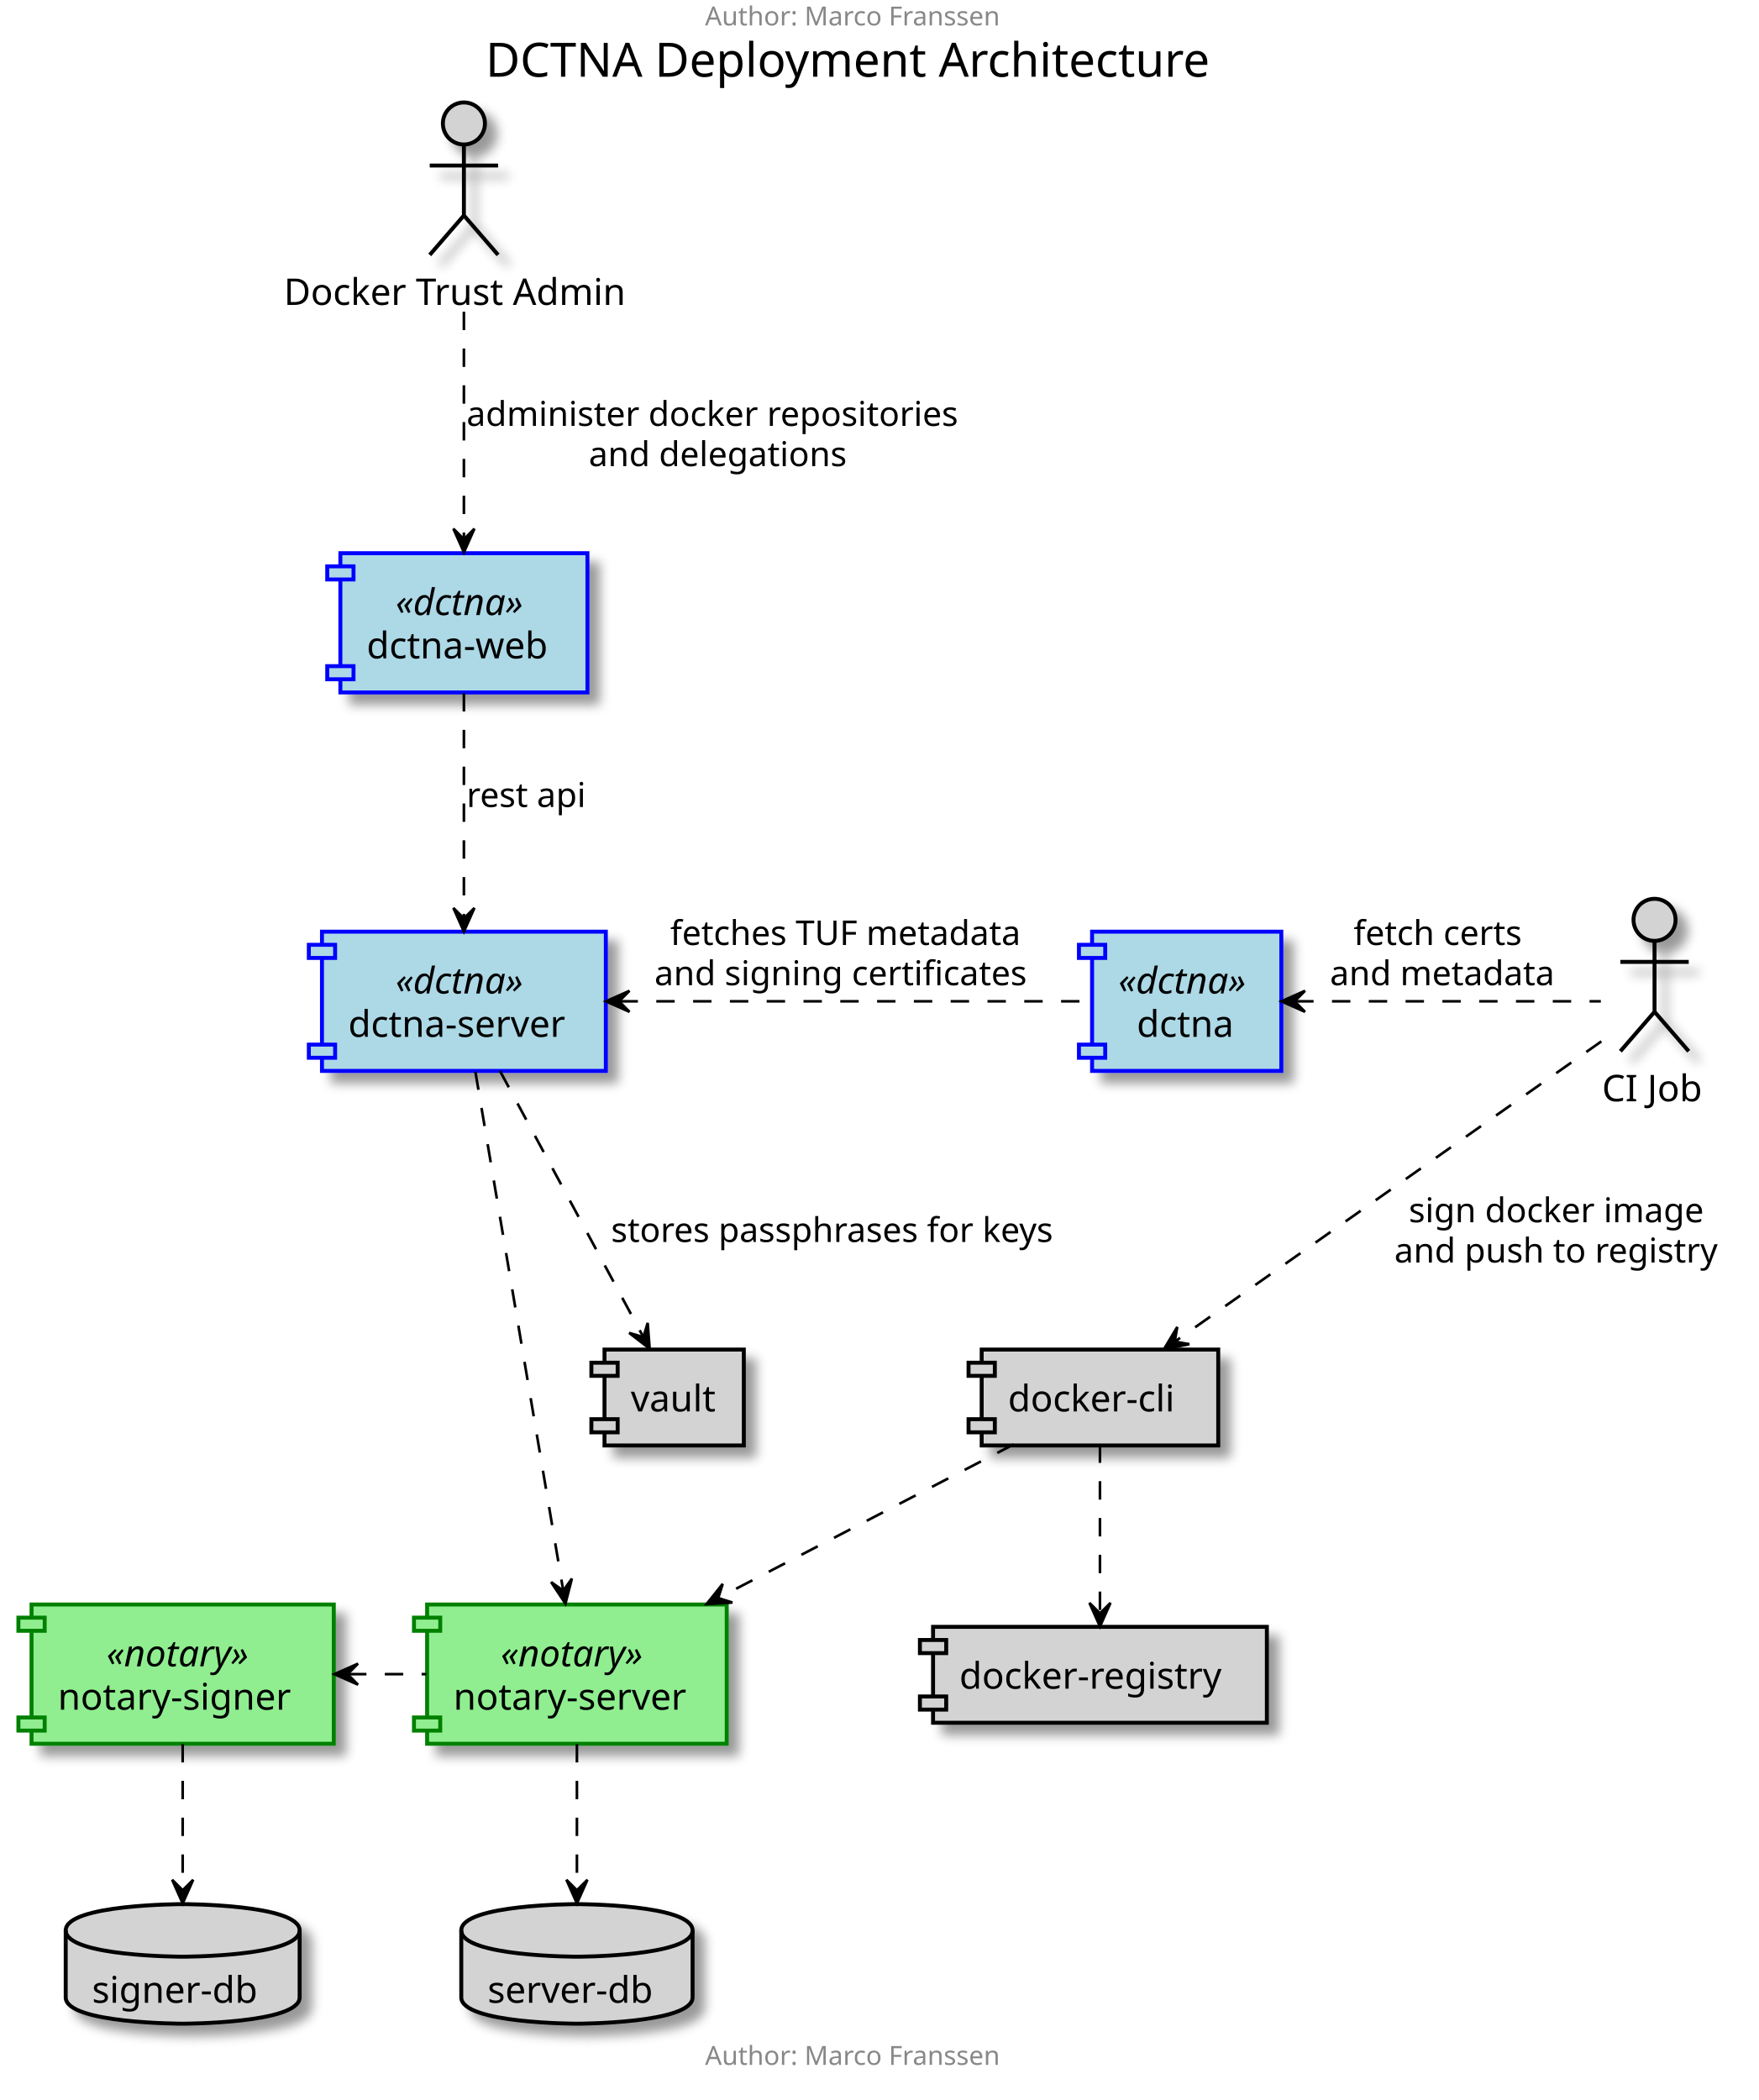
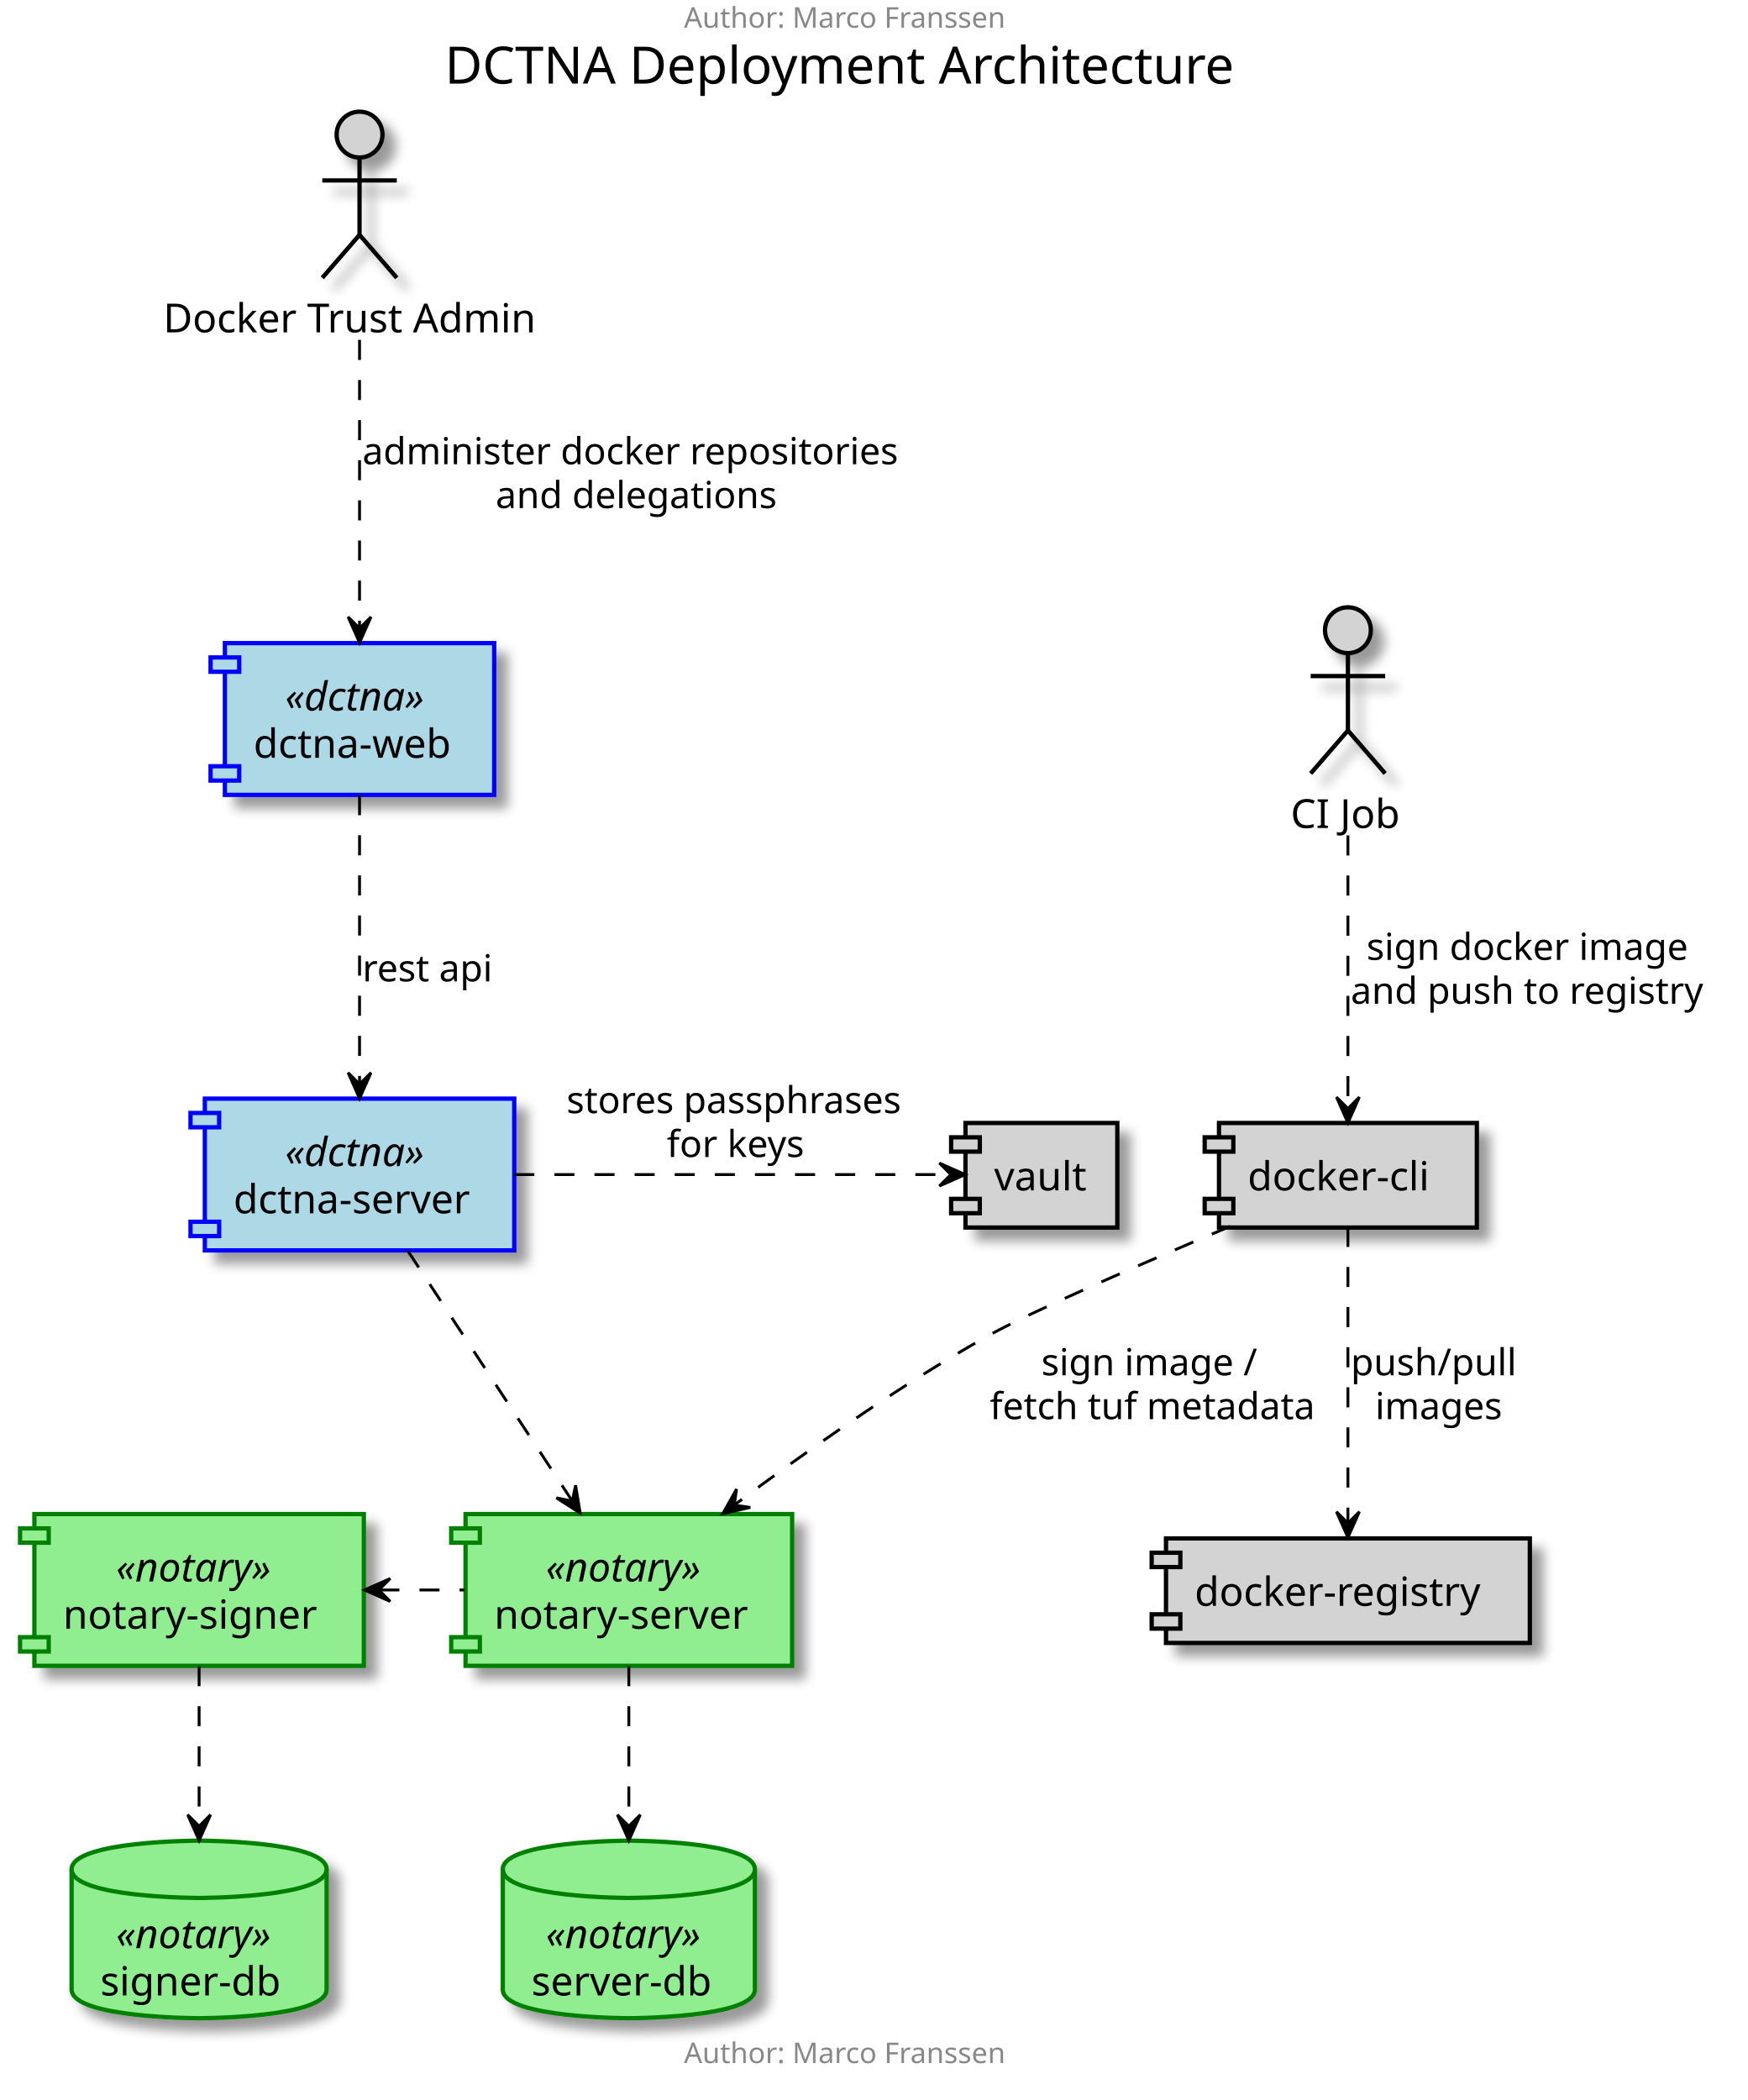
- <svg xmlns="http://www.w3.org/2000/svg" contentScriptType="application/ecmascript" contentStyleType="text/css" height="799px" preserveAspectRatio="none" style="width:669px;height:799px;" version="1.1" viewBox="0 0 669 799" width="669px" zoomAndPan="magnify">
+ <svg xmlns="http://www.w3.org/2000/svg" contentScriptType="application/ecmascript" contentStyleType="text/css" height="733px" preserveAspectRatio="none" style="width:610px;height:733px;" version="1.1" viewBox="0 0 610 733" width="610px" zoomAndPan="magnify">
  <defs>
-     <filter height="300%" id="fzk9zyjpa6o89" width="300%" x="-1" y="-1">
+     <filter height="300%" id="ffj85ajf6muy" width="300%" x="-1" y="-1">
      <feGaussianBlur result="blurOut" stdDeviation="2.0" />
      <feColorMatrix in="blurOut" result="blurOut2" type="matrix" values="0 0 0 0 0 0 0 0 0 0 0 0 0 0 0 0 0 0 .4 0" />
      <feOffset dx="4.0" dy="4.0" in="blurOut2" result="blurOut3" />
      <feBlend in="SourceGraphic" in2="blurOut3" mode="normal" />
    </filter>
  </defs>
  <g>
-     <text fill="#888888" font-family="sans-serif" font-size="10" lengthAdjust="spacingAndGlyphs" textLength="115" x="268.25" y="9.668">Author: Marco Franssen</text>
-     <text fill="#000000" font-family="sans-serif" font-size="18" lengthAdjust="spacingAndGlyphs" textLength="282" x="184.75" y="29.18">DCTNA Deployment Architecture</text>
-     <ellipse cx="176.5" cy="46.977" fill="#D3D3D3" filter="url(#fzk9zyjpa6o89)" rx="8" ry="8" style="stroke: #000000; stroke-width: 1.5;" />
-     <path d="M176.5,54.977 L176.5,81.977 M163.5,62.977 L189.5,62.977 M176.5,81.977 L163.5,96.977 M176.5,81.977 L189.5,96.977 " fill="none" filter="url(#fzk9zyjpa6o89)" style="stroke: #000000; stroke-width: 1.5;" />
-     <text fill="#000000" font-family="sans-serif" font-size="14" lengthAdjust="spacingAndGlyphs" textLength="137" x="108" y="116.012">Docker Trust Admin</text>
-     <ellipse cx="629.5" cy="349.977" fill="#D3D3D3" filter="url(#fzk9zyjpa6o89)" rx="8" ry="8" style="stroke: #000000; stroke-width: 1.5;" />
-     <path d="M629.5,357.977 L629.5,384.977 M616.5,365.977 L642.5,365.977 M629.5,384.977 L616.5,399.977 M629.5,384.977 L642.5,399.977 " fill="none" filter="url(#fzk9zyjpa6o89)" style="stroke: #000000; stroke-width: 1.5;" />
-     <text fill="#000000" font-family="sans-serif" font-size="14" lengthAdjust="spacingAndGlyphs" textLength="40" x="609.5" y="419.012">CI Job</text>
-     <path d="M175.5,734.477 C175.5,724.477 219.5,724.477 219.5,724.477 C219.5,724.477 263.5,724.477 263.5,734.477 L263.5,759.965 C263.5,769.965 219.5,769.965 219.5,769.965 C219.5,769.965 175.5,769.965 175.5,759.965 L175.5,734.477 " fill="#D3D3D3" filter="url(#fzk9zyjpa6o89)" style="stroke: #000000; stroke-width: 1.5;" />
-     <path d="M175.5,734.477 C175.5,744.477 219.5,744.477 219.5,744.477 C219.5,744.477 263.5,744.477 263.5,734.477 " fill="none" style="stroke: #000000; stroke-width: 1.5;" />
-     <text fill="#000000" font-family="sans-serif" font-size="14" lengthAdjust="spacingAndGlyphs" textLength="68" x="185.5" y="762.012">server-db</text>
-     <path d="M25,734.477 C25,724.477 69.5,724.477 69.5,724.477 C69.5,724.477 114,724.477 114,734.477 L114,759.965 C114,769.965 69.5,769.965 69.5,769.965 C69.5,769.965 25,769.965 25,759.965 L25,734.477 " fill="#D3D3D3" filter="url(#fzk9zyjpa6o89)" style="stroke: #000000; stroke-width: 1.5;" />
-     <path d="M25,734.477 C25,744.477 69.5,744.477 69.5,744.477 C69.5,744.477 114,744.477 114,734.477 " fill="none" style="stroke: #000000; stroke-width: 1.5;" />
-     <text fill="#000000" font-family="sans-serif" font-size="14" lengthAdjust="spacingAndGlyphs" textLength="69" x="35" y="762.012">signer-db</text>
-     <rect fill="#ADD8E6" filter="url(#fzk9zyjpa6o89)" height="52.977" style="stroke: #0000FF; stroke-width: 1.5;" width="94" x="129.5" y="210.477" />
-     <rect fill="#ADD8E6" height="5" style="stroke: #0000FF; stroke-width: 1.5;" width="10" x="124.5" y="215.477" />
-     <rect fill="#ADD8E6" height="5" style="stroke: #0000FF; stroke-width: 1.5;" width="10" x="124.5" y="253.453" />
-     <text fill="#000000" font-family="sans-serif" font-size="14" font-style="italic" lengthAdjust="spacingAndGlyphs" textLength="52" x="150.5" y="234.012">«dctna»</text>
-     <text fill="#000000" font-family="sans-serif" font-size="14" lengthAdjust="spacingAndGlyphs" textLength="74" x="139.5" y="250.5">dctna-web</text>
-     <rect fill="#ADD8E6" filter="url(#fzk9zyjpa6o89)" height="52.977" style="stroke: #0000FF; stroke-width: 1.5;" width="72" x="415.5" y="354.477" />
-     <rect fill="#ADD8E6" height="5" style="stroke: #0000FF; stroke-width: 1.5;" width="10" x="410.5" y="359.477" />
-     <rect fill="#ADD8E6" height="5" style="stroke: #0000FF; stroke-width: 1.5;" width="10" x="410.5" y="397.453" />
-     <text fill="#000000" font-family="sans-serif" font-size="14" font-style="italic" lengthAdjust="spacingAndGlyphs" textLength="52" x="425.5" y="378.012">«dctna»</text>
-     <text fill="#000000" font-family="sans-serif" font-size="14" lengthAdjust="spacingAndGlyphs" textLength="38" x="432.5" y="394.5">dctna</text>
-     <rect fill="#ADD8E6" filter="url(#fzk9zyjpa6o89)" height="52.977" style="stroke: #0000FF; stroke-width: 1.5;" width="108" x="122.5" y="354.477" />
-     <rect fill="#ADD8E6" height="5" style="stroke: #0000FF; stroke-width: 1.5;" width="10" x="117.5" y="359.477" />
-     <rect fill="#ADD8E6" height="5" style="stroke: #0000FF; stroke-width: 1.5;" width="10" x="117.5" y="397.453" />
-     <text fill="#000000" font-family="sans-serif" font-size="14" font-style="italic" lengthAdjust="spacingAndGlyphs" textLength="52" x="150.5" y="378.012">«dctna»</text>
-     <text fill="#000000" font-family="sans-serif" font-size="14" lengthAdjust="spacingAndGlyphs" textLength="88" x="132.5" y="394.5">dctna-server</text>
-     <rect fill="#90EE90" filter="url(#fzk9zyjpa6o89)" height="52.977" style="stroke: #008000; stroke-width: 1.5;" width="115" x="12" y="610.477" />
-     <rect fill="#90EE90" height="5" style="stroke: #008000; stroke-width: 1.5;" width="10" x="7" y="615.477" />
-     <rect fill="#90EE90" height="5" style="stroke: #008000; stroke-width: 1.5;" width="10" x="7" y="653.453" />
-     <text fill="#000000" font-family="sans-serif" font-size="14" font-style="italic" lengthAdjust="spacingAndGlyphs" textLength="58" x="40.5" y="634.012">«notary»</text>
-     <text fill="#000000" font-family="sans-serif" font-size="14" lengthAdjust="spacingAndGlyphs" textLength="95" x="22" y="650.5">notary-signer</text>
-     <rect fill="#90EE90" filter="url(#fzk9zyjpa6o89)" height="52.977" style="stroke: #008000; stroke-width: 1.5;" width="114" x="162.5" y="610.477" />
-     <rect fill="#90EE90" height="5" style="stroke: #008000; stroke-width: 1.5;" width="10" x="157.5" y="615.477" />
-     <rect fill="#90EE90" height="5" style="stroke: #008000; stroke-width: 1.5;" width="10" x="157.5" y="653.453" />
-     <text fill="#000000" font-family="sans-serif" font-size="14" font-style="italic" lengthAdjust="spacingAndGlyphs" textLength="58" x="190.5" y="634.012">«notary»</text>
-     <text fill="#000000" font-family="sans-serif" font-size="14" lengthAdjust="spacingAndGlyphs" textLength="94" x="172.5" y="650.5">notary-server</text>
-     <rect fill="#D3D3D3" filter="url(#fzk9zyjpa6o89)" height="36.488" style="stroke: #000000; stroke-width: 1.5;" width="90" x="373.5" y="513.477" />
-     <rect fill="#D3D3D3" height="5" style="stroke: #000000; stroke-width: 1.5;" width="10" x="368.5" y="518.477" />
-     <rect fill="#D3D3D3" height="5" style="stroke: #000000; stroke-width: 1.5;" width="10" x="368.5" y="539.965" />
-     <text fill="#000000" font-family="sans-serif" font-size="14" lengthAdjust="spacingAndGlyphs" textLength="70" x="383.5" y="537.012">docker-cli</text>
-     <rect fill="#D3D3D3" filter="url(#fzk9zyjpa6o89)" height="36.488" style="stroke: #000000; stroke-width: 1.5;" width="127" x="355" y="618.977" />
-     <rect fill="#D3D3D3" height="5" style="stroke: #000000; stroke-width: 1.5;" width="10" x="350" y="623.977" />
-     <rect fill="#D3D3D3" height="5" style="stroke: #000000; stroke-width: 1.5;" width="10" x="350" y="645.465" />
-     <text fill="#000000" font-family="sans-serif" font-size="14" lengthAdjust="spacingAndGlyphs" textLength="107" x="365" y="642.512">docker-registry</text>
-     <rect fill="#D3D3D3" filter="url(#fzk9zyjpa6o89)" height="36.488" style="stroke: #000000; stroke-width: 1.5;" width="53" x="230" y="513.477" />
-     <rect fill="#D3D3D3" height="5" style="stroke: #000000; stroke-width: 1.5;" width="10" x="225" y="518.477" />
-     <rect fill="#D3D3D3" height="5" style="stroke: #000000; stroke-width: 1.5;" width="10" x="225" y="539.965" />
-     <text fill="#000000" font-family="sans-serif" font-size="14" lengthAdjust="spacingAndGlyphs" textLength="33" x="240" y="537.012">vault</text>
-     <path d="M492.78,380.977 C529.22,380.977 580.82,380.977 609.06,380.977 " fill="none" id="dctna&lt;-CiJob" style="stroke: #000000; stroke-width: 1.0; stroke-dasharray: 7.0,7.0;" />
-     <polygon fill="#000000" points="487.52,380.977,496.52,384.977,492.52,380.977,496.52,376.977,487.52,380.977" style="stroke: #000000; stroke-width: 1.0;" />
-     <text fill="#000000" font-family="sans-serif" font-size="13" lengthAdjust="spacingAndGlyphs" textLength="67" x="515" y="359.545">fetch certs</text>
-     <text fill="#000000" font-family="sans-serif" font-size="13" lengthAdjust="spacingAndGlyphs" textLength="85" x="506" y="374.856">and metadata</text>
-     <path d="M609.27,396.217 C571.57,422.747 490.5,479.807 447.18,510.297 " fill="none" id="CiJob-&gt;docker-cli" style="stroke: #000000; stroke-width: 1.0; stroke-dasharray: 7.0,7.0;" />
-     <polygon fill="#000000" points="442.85,513.337,452.512,511.428,446.939,510.459,447.908,504.885,442.85,513.337" style="stroke: #000000; stroke-width: 1.0;" />
-     <text fill="#000000" font-family="sans-serif" font-size="13" lengthAdjust="spacingAndGlyphs" textLength="116" x="536" y="465.045">sign docker image</text>
-     <text fill="#000000" font-family="sans-serif" font-size="13" lengthAdjust="spacingAndGlyphs" textLength="127" x="530.5" y="480.356">and push to registry</text>
-     <path d="M418.5,549.567 C418.5,567.097 418.5,594.447 418.5,613.667 " fill="none" id="docker-cli-&gt;docker-registry" style="stroke: #000000; stroke-width: 1.0; stroke-dasharray: 7.0,7.0;" />
-     <polygon fill="#000000" points="418.5,618.857,422.5,609.857,418.5,613.857,414.5,609.857,418.5,618.857" style="stroke: #000000; stroke-width: 1.0;" />
-     <path d="M385.64,549.567 C355.21,565.397 309.4,589.217 273.58,607.847 " fill="none" id="docker-cli-&gt;notary-server" style="stroke: #000000; stroke-width: 1.0; stroke-dasharray: 7.0,7.0;" />
-     <polygon fill="#000000" points="268.82,610.327,278.651,609.728,273.257,608.022,274.964,602.629,268.82,610.327" style="stroke: #000000; stroke-width: 1.0;" />
-     <path d="M235.7,380.977 C290.24,380.977 369.42,380.977 415.16,380.977 " fill="none" id="dctna-server&lt;-dctna" style="stroke: #000000; stroke-width: 1.0; stroke-dasharray: 7.0,7.0;" />
-     <polygon fill="#000000" points="230.5,380.977,239.5,384.977,235.5,380.977,239.5,376.977,230.5,380.977" style="stroke: #000000; stroke-width: 1.0;" />
-     <text fill="#000000" font-family="sans-serif" font-size="13" lengthAdjust="spacingAndGlyphs" textLength="136" x="255" y="359.545">fetches TUF metadata</text>
-     <text fill="#000000" font-family="sans-serif" font-size="13" lengthAdjust="spacingAndGlyphs" textLength="148" x="249" y="374.856">and signing certificates</text>
-     <path d="M176.5,118.597 C176.5,145.397 176.5,180.277 176.5,205.037 " fill="none" id="Admin-&gt;dctna-web" style="stroke: #000000; stroke-width: 1.0; stroke-dasharray: 7.0,7.0;" />
-     <polygon fill="#000000" points="176.5,210.157,180.5,201.157,176.5,205.157,172.5,201.157,176.5,210.157" style="stroke: #000000; stroke-width: 1.0;" />
-     <text fill="#000000" font-family="sans-serif" font-size="13" lengthAdjust="spacingAndGlyphs" textLength="193" x="177.5" y="162.045">administer docker repositories</text>
-     <text fill="#000000" font-family="sans-serif" font-size="13" lengthAdjust="spacingAndGlyphs" textLength="100" x="224" y="177.356">and delegations</text>
-     <path d="M176.5,263.697 C176.5,287.717 176.5,323.617 176.5,349.167 " fill="none" id="dctna-web-&gt;dctna-server" style="stroke: #000000; stroke-width: 1.0; stroke-dasharray: 7.0,7.0;" />
-     <polygon fill="#000000" points="176.5,354.457,180.5,345.457,176.5,349.457,172.5,345.457,176.5,354.457" style="stroke: #000000; stroke-width: 1.0;" />
-     <text fill="#000000" font-family="sans-serif" font-size="13" lengthAdjust="spacingAndGlyphs" textLength="47" x="177.5" y="307.045">rest api</text>
-     <path d="M190.25,407.507 C205.62,436.037 230.26,481.767 244.76,508.687 " fill="none" id="dctna-server-&gt;vault" style="stroke: #000000; stroke-width: 1.0; stroke-dasharray: 7.0,7.0;" />
-     <polygon fill="#000000" points="247.17,513.157,246.421,503.336,244.798,508.755,239.379,507.132,247.17,513.157" style="stroke: #000000; stroke-width: 1.0;" />
-     <text fill="#000000" font-family="sans-serif" font-size="13" lengthAdjust="spacingAndGlyphs" textLength="176" x="232.5" y="472.545">stores passphrases for keys</text>
-     <path d="M180.86,407.727 C188.83,454.797 205.71,554.507 214.28,605.117 " fill="none" id="dctna-server-&gt;notary-server" style="stroke: #000000; stroke-width: 1.0; stroke-dasharray: 7.0,7.0;" />
-     <polygon fill="#000000" points="215.13,610.157,217.583,600.618,214.301,605.226,209.693,601.944,215.13,610.157" style="stroke: #000000; stroke-width: 1.0;" />
-     <path d="M132.41,636.977 C142.33,636.977 152.26,636.977 162.18,636.977 " fill="none" id="notary-signer&lt;-notary-server" style="stroke: #000000; stroke-width: 1.0; stroke-dasharray: 7.0,7.0;" />
-     <polygon fill="#000000" points="127.21,636.977,136.21,640.977,132.21,636.977,136.21,632.977,127.21,636.977" style="stroke: #000000; stroke-width: 1.0;" />
-     <path d="M219.5,663.567 C219.5,680.307 219.5,702.127 219.5,719.107 " fill="none" id="notary-server-&gt;ServerDB" style="stroke: #000000; stroke-width: 1.0; stroke-dasharray: 7.0,7.0;" />
-     <polygon fill="#000000" points="219.5,724.207,223.5,715.207,219.5,719.207,215.5,715.207,219.5,724.207" style="stroke: #000000; stroke-width: 1.0;" />
-     <path d="M69.5,663.567 C69.5,680.307 69.5,702.127 69.5,719.107 " fill="none" id="notary-signer-&gt;SignerDB" style="stroke: #000000; stroke-width: 1.0; stroke-dasharray: 7.0,7.0;" />
-     <polygon fill="#000000" points="69.5,724.207,73.5,715.207,69.5,719.207,65.5,715.207,69.5,724.207" style="stroke: #000000; stroke-width: 1.0;" />
-     <text fill="#888888" font-family="sans-serif" font-size="10" lengthAdjust="spacingAndGlyphs" textLength="115" x="268.25" y="785.633">Author: Marco Franssen</text>
+     <text fill="#888888" font-family="sans-serif" font-size="10" lengthAdjust="spacingAndGlyphs" textLength="115" x="238.75" y="9.668">Author: Marco Franssen</text>
+     <text fill="#000000" font-family="sans-serif" font-size="18" lengthAdjust="spacingAndGlyphs" textLength="282" x="155.25" y="29.18">DCTNA Deployment Architecture</text>
+     <ellipse cx="125.5" cy="46.977" fill="#D3D3D3" filter="url(#ffj85ajf6muy)" rx="8" ry="8" style="stroke: #000000; stroke-width: 1.5;" />
+     <path d="M125.5,54.977 L125.5,81.977 M112.5,62.977 L138.5,62.977 M125.5,81.977 L112.5,96.977 M125.5,81.977 L138.5,96.977 " fill="none" filter="url(#ffj85ajf6muy)" style="stroke: #000000; stroke-width: 1.5;" />
+     <text fill="#000000" font-family="sans-serif" font-size="14" lengthAdjust="spacingAndGlyphs" textLength="137" x="57" y="116.012">Docker Trust Admin</text>
+     <ellipse cx="470.5" cy="219.977" fill="#D3D3D3" filter="url(#ffj85ajf6muy)" rx="8" ry="8" style="stroke: #000000; stroke-width: 1.5;" />
+     <path d="M470.5,227.977 L470.5,254.977 M457.5,235.977 L483.5,235.977 M470.5,254.977 L457.5,269.977 M470.5,254.977 L483.5,269.977 " fill="none" filter="url(#ffj85ajf6muy)" style="stroke: #000000; stroke-width: 1.5;" />
+     <text fill="#000000" font-family="sans-serif" font-size="14" lengthAdjust="spacingAndGlyphs" textLength="40" x="450.5" y="289.012">CI Job</text>
+     <path d="M175.5,652.477 C175.5,642.477 219.5,642.477 219.5,642.477 C219.5,642.477 263.5,642.477 263.5,652.477 L263.5,694.453 C263.5,704.453 219.5,704.453 219.5,704.453 C219.5,704.453 175.5,704.453 175.5,694.453 L175.5,652.477 " fill="#90EE90" filter="url(#ffj85ajf6muy)" style="stroke: #008000; stroke-width: 1.5;" />
+     <path d="M175.5,652.477 C175.5,662.477 219.5,662.477 219.5,662.477 C219.5,662.477 263.5,662.477 263.5,652.477 " fill="none" style="stroke: #008000; stroke-width: 1.5;" />
+     <text fill="#000000" font-family="sans-serif" font-size="14" font-style="italic" lengthAdjust="spacingAndGlyphs" textLength="58" x="190.5" y="680.012">«notary»</text>
+     <text fill="#000000" font-family="sans-serif" font-size="14" lengthAdjust="spacingAndGlyphs" textLength="68" x="185.5" y="696.5">server-db</text>
+     <path d="M25,652.477 C25,642.477 69.5,642.477 69.5,642.477 C69.5,642.477 114,642.477 114,652.477 L114,694.453 C114,704.453 69.5,704.453 69.5,704.453 C69.5,704.453 25,704.453 25,694.453 L25,652.477 " fill="#90EE90" filter="url(#ffj85ajf6muy)" style="stroke: #008000; stroke-width: 1.5;" />
+     <path d="M25,652.477 C25,662.477 69.5,662.477 69.5,662.477 C69.5,662.477 114,662.477 114,652.477 " fill="none" style="stroke: #008000; stroke-width: 1.5;" />
+     <text fill="#000000" font-family="sans-serif" font-size="14" font-style="italic" lengthAdjust="spacingAndGlyphs" textLength="58" x="40.5" y="680.012">«notary»</text>
+     <text fill="#000000" font-family="sans-serif" font-size="14" lengthAdjust="spacingAndGlyphs" textLength="69" x="35" y="696.5">signer-db</text>
+     <rect fill="#ADD8E6" filter="url(#ffj85ajf6muy)" height="52.977" style="stroke: #0000FF; stroke-width: 1.5;" width="94" x="78.5" y="224.477" />
+     <rect fill="#ADD8E6" height="5" style="stroke: #0000FF; stroke-width: 1.5;" width="10" x="73.5" y="229.477" />
+     <rect fill="#ADD8E6" height="5" style="stroke: #0000FF; stroke-width: 1.5;" width="10" x="73.5" y="267.453" />
+     <text fill="#000000" font-family="sans-serif" font-size="14" font-style="italic" lengthAdjust="spacingAndGlyphs" textLength="52" x="99.5" y="248.012">«dctna»</text>
+     <text fill="#000000" font-family="sans-serif" font-size="14" lengthAdjust="spacingAndGlyphs" textLength="74" x="88.5" y="264.5">dctna-web</text>
+     <rect fill="#ADD8E6" filter="url(#ffj85ajf6muy)" height="52.977" style="stroke: #0000FF; stroke-width: 1.5;" width="108" x="71.5" y="383.477" />
+     <rect fill="#ADD8E6" height="5" style="stroke: #0000FF; stroke-width: 1.5;" width="10" x="66.5" y="388.477" />
+     <rect fill="#ADD8E6" height="5" style="stroke: #0000FF; stroke-width: 1.5;" width="10" x="66.5" y="426.453" />
+     <text fill="#000000" font-family="sans-serif" font-size="14" font-style="italic" lengthAdjust="spacingAndGlyphs" textLength="52" x="99.5" y="407.012">«dctna»</text>
+     <text fill="#000000" font-family="sans-serif" font-size="14" lengthAdjust="spacingAndGlyphs" textLength="88" x="81.5" y="423.5">dctna-server</text>
+     <rect fill="#90EE90" filter="url(#ffj85ajf6muy)" height="52.977" style="stroke: #008000; stroke-width: 1.5;" width="115" x="12" y="528.477" />
+     <rect fill="#90EE90" height="5" style="stroke: #008000; stroke-width: 1.5;" width="10" x="7" y="533.477" />
+     <rect fill="#90EE90" height="5" style="stroke: #008000; stroke-width: 1.5;" width="10" x="7" y="571.453" />
+     <text fill="#000000" font-family="sans-serif" font-size="14" font-style="italic" lengthAdjust="spacingAndGlyphs" textLength="58" x="40.5" y="552.012">«notary»</text>
+     <text fill="#000000" font-family="sans-serif" font-size="14" lengthAdjust="spacingAndGlyphs" textLength="95" x="22" y="568.5">notary-signer</text>
+     <rect fill="#90EE90" filter="url(#ffj85ajf6muy)" height="52.977" style="stroke: #008000; stroke-width: 1.5;" width="114" x="162.5" y="528.477" />
+     <rect fill="#90EE90" height="5" style="stroke: #008000; stroke-width: 1.5;" width="10" x="157.5" y="533.477" />
+     <rect fill="#90EE90" height="5" style="stroke: #008000; stroke-width: 1.5;" width="10" x="157.5" y="571.453" />
+     <text fill="#000000" font-family="sans-serif" font-size="14" font-style="italic" lengthAdjust="spacingAndGlyphs" textLength="58" x="190.5" y="552.012">«notary»</text>
+     <text fill="#000000" font-family="sans-serif" font-size="14" lengthAdjust="spacingAndGlyphs" textLength="94" x="172.5" y="568.5">notary-server</text>
+     <rect fill="#D3D3D3" filter="url(#ffj85ajf6muy)" height="36.488" style="stroke: #000000; stroke-width: 1.5;" width="90" x="425.5" y="391.977" />
+     <rect fill="#D3D3D3" height="5" style="stroke: #000000; stroke-width: 1.5;" width="10" x="420.5" y="396.977" />
+     <rect fill="#D3D3D3" height="5" style="stroke: #000000; stroke-width: 1.5;" width="10" x="420.5" y="418.465" />
+     <text fill="#000000" font-family="sans-serif" font-size="14" lengthAdjust="spacingAndGlyphs" textLength="70" x="435.5" y="415.512">docker-cli</text>
+     <rect fill="#D3D3D3" filter="url(#ffj85ajf6muy)" height="36.488" style="stroke: #000000; stroke-width: 1.5;" width="127" x="407" y="536.977" />
+     <rect fill="#D3D3D3" height="5" style="stroke: #000000; stroke-width: 1.5;" width="10" x="402" y="541.977" />
+     <rect fill="#D3D3D3" height="5" style="stroke: #000000; stroke-width: 1.5;" width="10" x="402" y="563.465" />
+     <text fill="#000000" font-family="sans-serif" font-size="14" lengthAdjust="spacingAndGlyphs" textLength="107" x="417" y="560.512">docker-registry</text>
+     <rect fill="#D3D3D3" filter="url(#ffj85ajf6muy)" height="36.488" style="stroke: #000000; stroke-width: 1.5;" width="53" x="337" y="391.977" />
+     <rect fill="#D3D3D3" height="5" style="stroke: #000000; stroke-width: 1.5;" width="10" x="332" y="396.977" />
+     <rect fill="#D3D3D3" height="5" style="stroke: #000000; stroke-width: 1.5;" width="10" x="332" y="418.465" />
+     <text fill="#000000" font-family="sans-serif" font-size="14" lengthAdjust="spacingAndGlyphs" textLength="33" x="347" y="415.512">vault</text>
+     <path d="M470.5,291.597 C470.5,321.787 470.5,362.247 470.5,386.917 " fill="none" id="CiJob-&gt;docker-cli" style="stroke: #000000; stroke-width: 1.0; stroke-dasharray: 7.0,7.0;" />
+     <polygon fill="#000000" points="470.5,391.937,474.5,382.937,470.5,386.937,466.5,382.937,470.5,391.937" style="stroke: #000000; stroke-width: 1.0;" />
+     <text fill="#000000" font-family="sans-serif" font-size="13" lengthAdjust="spacingAndGlyphs" textLength="116" x="477" y="335.045">sign docker image</text>
+     <text fill="#000000" font-family="sans-serif" font-size="13" lengthAdjust="spacingAndGlyphs" textLength="127" x="471.5" y="350.356">and push to registry</text>
+     <path d="M470.5,428.227 C470.5,454.097 470.5,502.967 470.5,531.577 " fill="none" id="docker-cli-&gt;docker-registry" style="stroke: #000000; stroke-width: 1.0; stroke-dasharray: 7.0,7.0;" />
+     <polygon fill="#000000" points="470.5,536.667,474.5,527.667,470.5,531.667,466.5,527.667,470.5,536.667" style="stroke: #000000; stroke-width: 1.0;" />
+     <text fill="#000000" font-family="sans-serif" font-size="13" lengthAdjust="spacingAndGlyphs" textLength="62" x="471.5" y="480.045">push/pull</text>
+     <text fill="#000000" font-family="sans-serif" font-size="13" lengthAdjust="spacingAndGlyphs" textLength="45" x="480" y="495.356">images</text>
+     <path d="M429.44,428.037 C398.82,440.957 359.76,457.887 344.5,466.477 C313.52,483.927 280.66,507.127 256.41,525.257 " fill="none" id="docker-cli-&gt;notary-server" style="stroke: #000000; stroke-width: 1.0; stroke-dasharray: 7.0,7.0;" />
+     <polygon fill="#000000" points="252.29,528.357,261.89,526.157,256.29,525.357,257.09,519.757,252.29,528.357" style="stroke: #000000; stroke-width: 1.0;" />
+     <text fill="#000000" font-family="sans-serif" font-size="13" lengthAdjust="spacingAndGlyphs" textLength="80" x="363.5" y="480.045">sign image /</text>
+     <text fill="#000000" font-family="sans-serif" font-size="13" lengthAdjust="spacingAndGlyphs" textLength="116" x="345.5" y="495.356">fetch tuf metadata</text>
+     <path d="M125.5,118.637 C125.5,149.287 125.5,191.097 125.5,219.237 " fill="none" id="Admin-&gt;dctna-web" style="stroke: #000000; stroke-width: 1.0; stroke-dasharray: 7.0,7.0;" />
+     <polygon fill="#000000" points="125.5,224.327,129.5,215.327,125.5,219.327,121.5,215.327,125.5,224.327" style="stroke: #000000; stroke-width: 1.0;" />
+     <text fill="#000000" font-family="sans-serif" font-size="13" lengthAdjust="spacingAndGlyphs" textLength="193" x="126.5" y="162.045">administer docker repositories</text>
+     <text fill="#000000" font-family="sans-serif" font-size="13" lengthAdjust="spacingAndGlyphs" textLength="100" x="173" y="177.356">and delegations</text>
+     <path d="M125.5,277.547 C125.5,305.037 125.5,348.727 125.5,378.097 " fill="none" id="dctna-web-&gt;dctna-server" style="stroke: #000000; stroke-width: 1.0; stroke-dasharray: 7.0,7.0;" />
+     <polygon fill="#000000" points="125.5,383.417,129.5,374.417,125.5,378.417,121.5,374.417,125.5,383.417" style="stroke: #000000; stroke-width: 1.0;" />
+     <text fill="#000000" font-family="sans-serif" font-size="13" lengthAdjust="spacingAndGlyphs" textLength="47" x="126.5" y="342.545">rest api</text>
+     <path d="M179.51,409.977 C226.5,409.977 292.99,409.977 331.84,409.977 " fill="none" id="dctna-server-&gt;vault" style="stroke: #000000; stroke-width: 1.0; stroke-dasharray: 7.0,7.0;" />
+     <polygon fill="#000000" points="336.9,409.977,327.9,405.977,331.9,409.977,327.9,413.977,336.9,409.977" style="stroke: #000000; stroke-width: 1.0;" />
+     <text fill="#000000" font-family="sans-serif" font-size="13" lengthAdjust="spacingAndGlyphs" textLength="121" x="197.75" y="388.545">stores passphrases</text>
+     <text fill="#000000" font-family="sans-serif" font-size="13" lengthAdjust="spacingAndGlyphs" textLength="51" x="232.75" y="403.856">for keys</text>
+     <path d="M142.31,436.547 C158.38,460.997 182.63,497.877 199.64,523.767 " fill="none" id="dctna-server-&gt;notary-server" style="stroke: #000000; stroke-width: 1.0; stroke-dasharray: 7.0,7.0;" />
+     <polygon fill="#000000" points="202.52,528.147,200.91,518.43,199.77,523.971,194.229,522.831,202.52,528.147" style="stroke: #000000; stroke-width: 1.0;" />
+     <path d="M132.41,554.977 C142.33,554.977 152.26,554.977 162.18,554.977 " fill="none" id="notary-signer&lt;-notary-server" style="stroke: #000000; stroke-width: 1.0; stroke-dasharray: 7.0,7.0;" />
+     <polygon fill="#000000" points="127.21,554.977,136.21,558.977,132.21,554.977,136.21,550.977,127.21,554.977" style="stroke: #000000; stroke-width: 1.0;" />
+     <path d="M219.5,581.547 C219.5,597.807 219.5,619.107 219.5,636.997 " fill="none" id="notary-server-&gt;ServerDB" style="stroke: #000000; stroke-width: 1.0; stroke-dasharray: 7.0,7.0;" />
+     <polygon fill="#000000" points="219.5,642.437,223.5,633.437,219.5,637.437,215.5,633.437,219.5,642.437" style="stroke: #000000; stroke-width: 1.0;" />
+     <path d="M69.5,581.547 C69.5,597.807 69.5,619.107 69.5,636.997 " fill="none" id="notary-signer-&gt;SignerDB" style="stroke: #000000; stroke-width: 1.0; stroke-dasharray: 7.0,7.0;" />
+     <polygon fill="#000000" points="69.5,642.437,73.5,633.437,69.5,637.437,65.5,633.437,69.5,642.437" style="stroke: #000000; stroke-width: 1.0;" />
+     <text fill="#888888" font-family="sans-serif" font-size="10" lengthAdjust="spacingAndGlyphs" textLength="115" x="238.75" y="720.121">Author: Marco Franssen</text>
  </g>
</svg>
